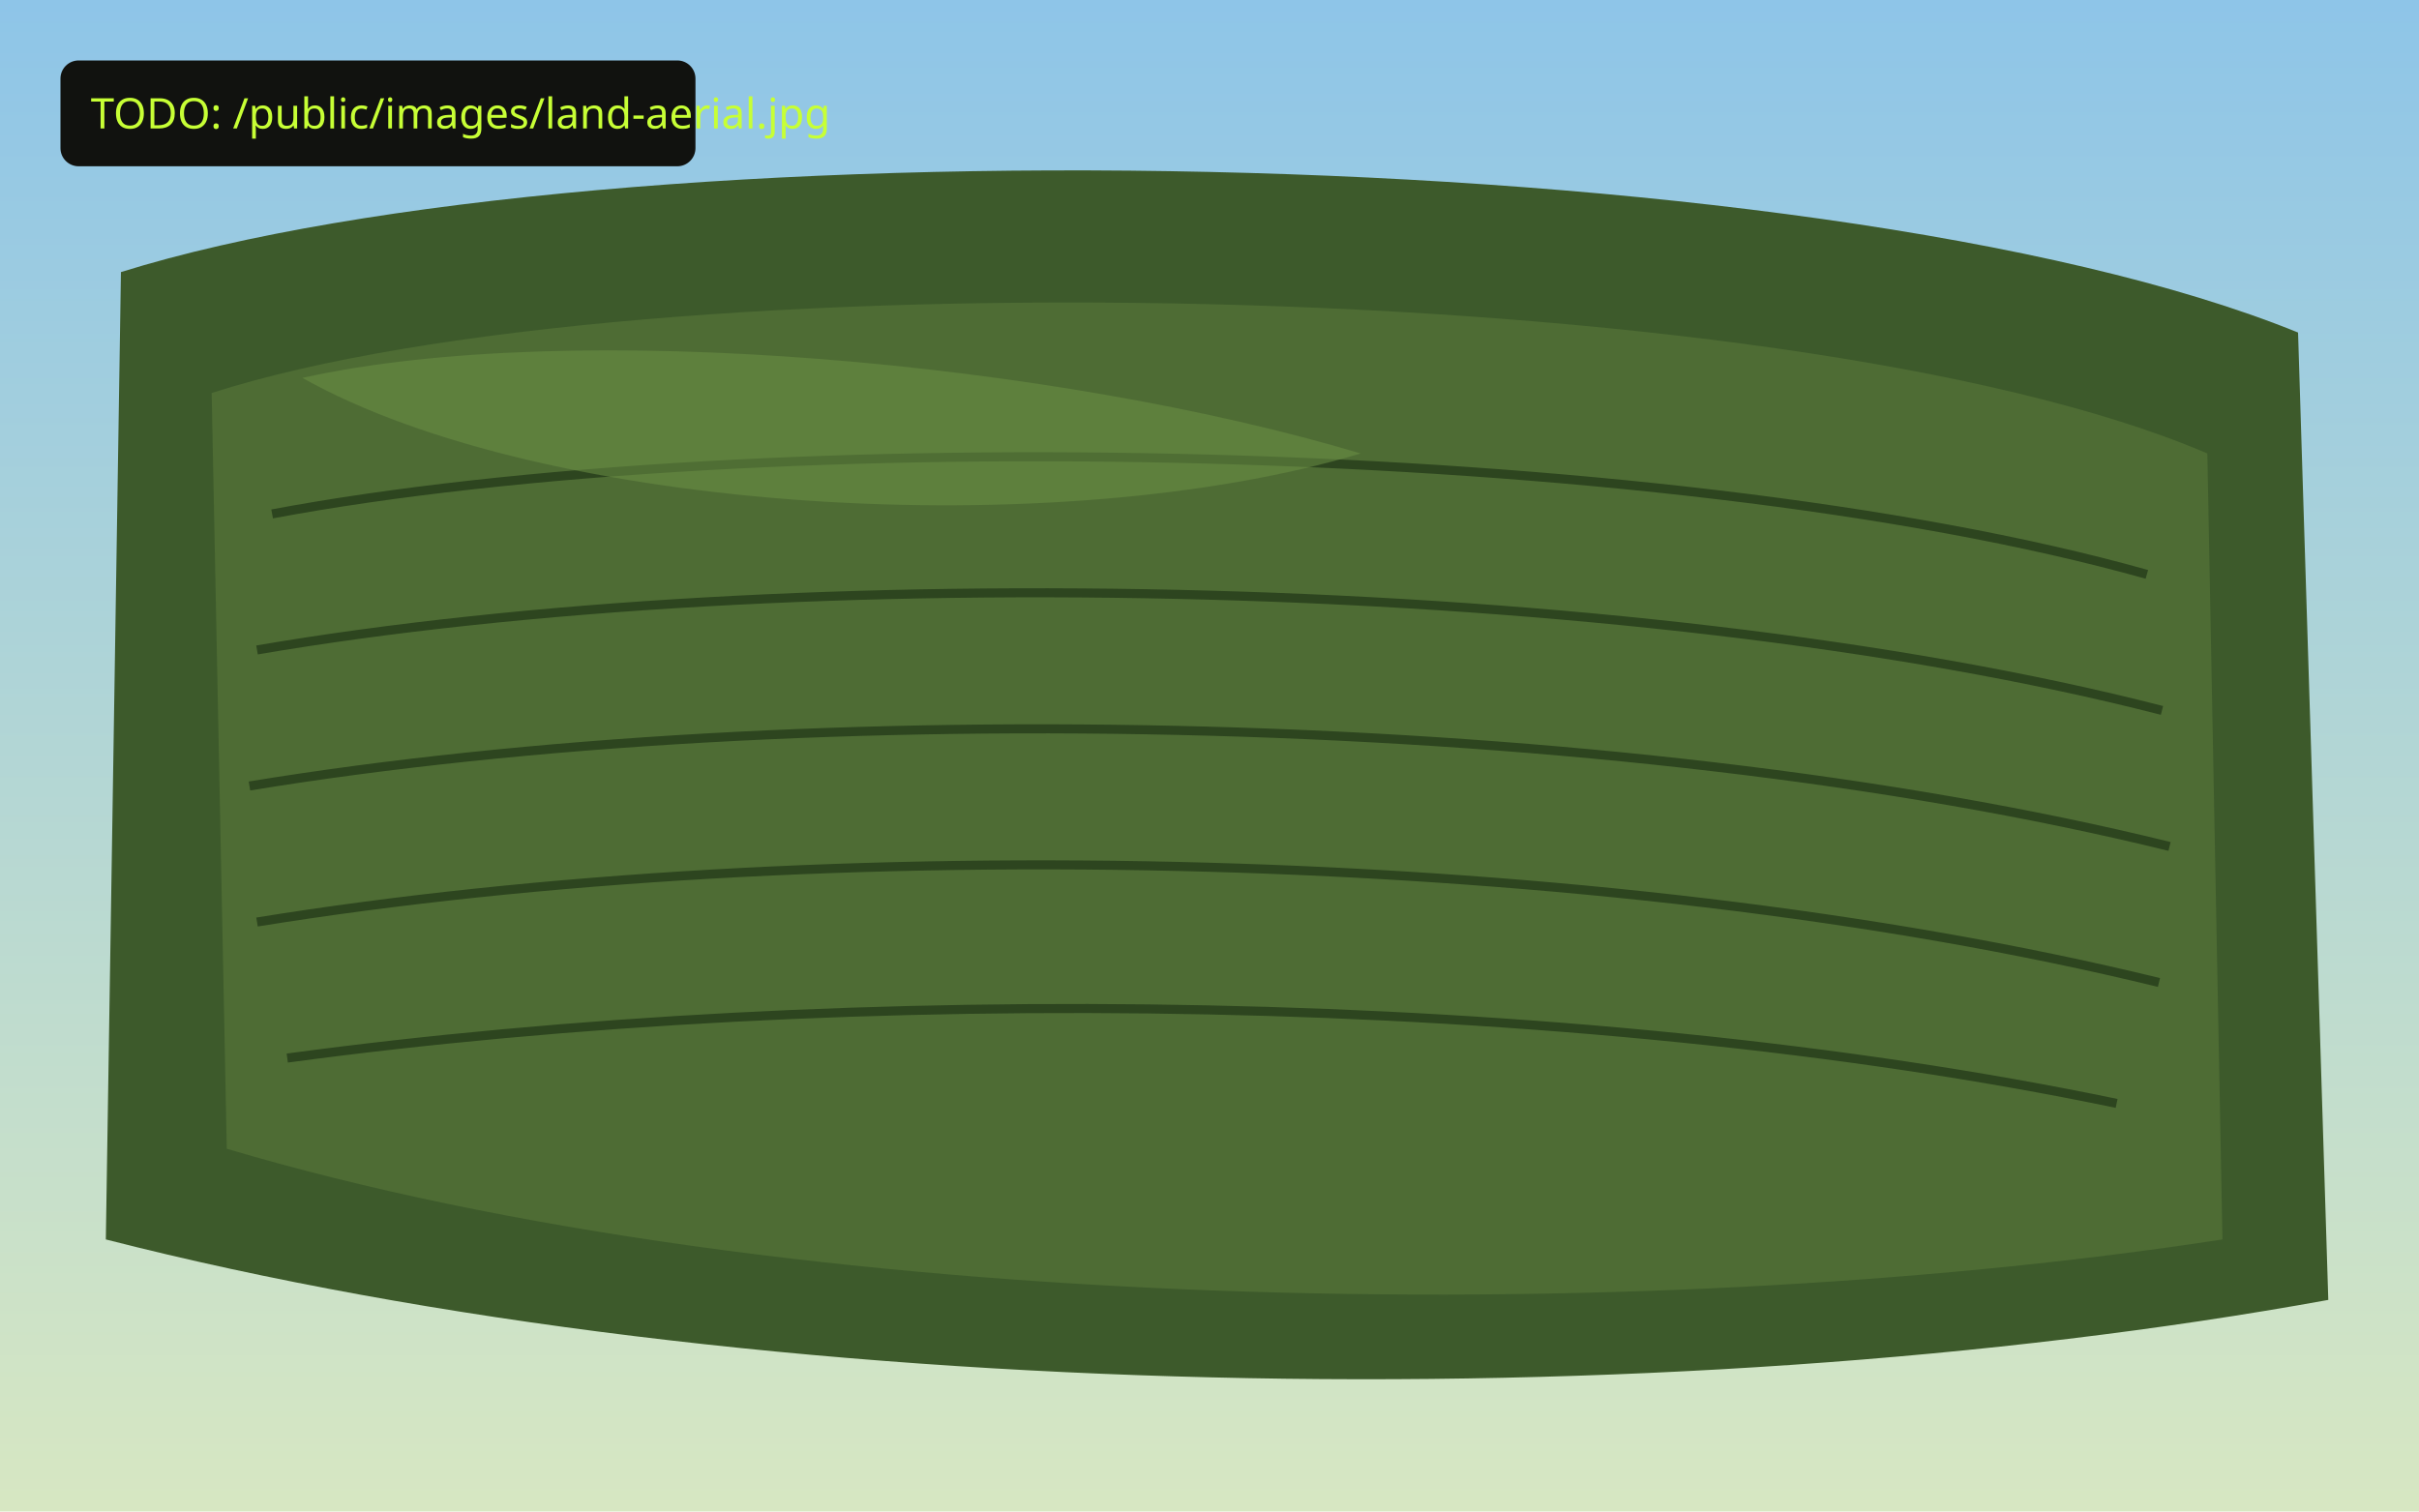
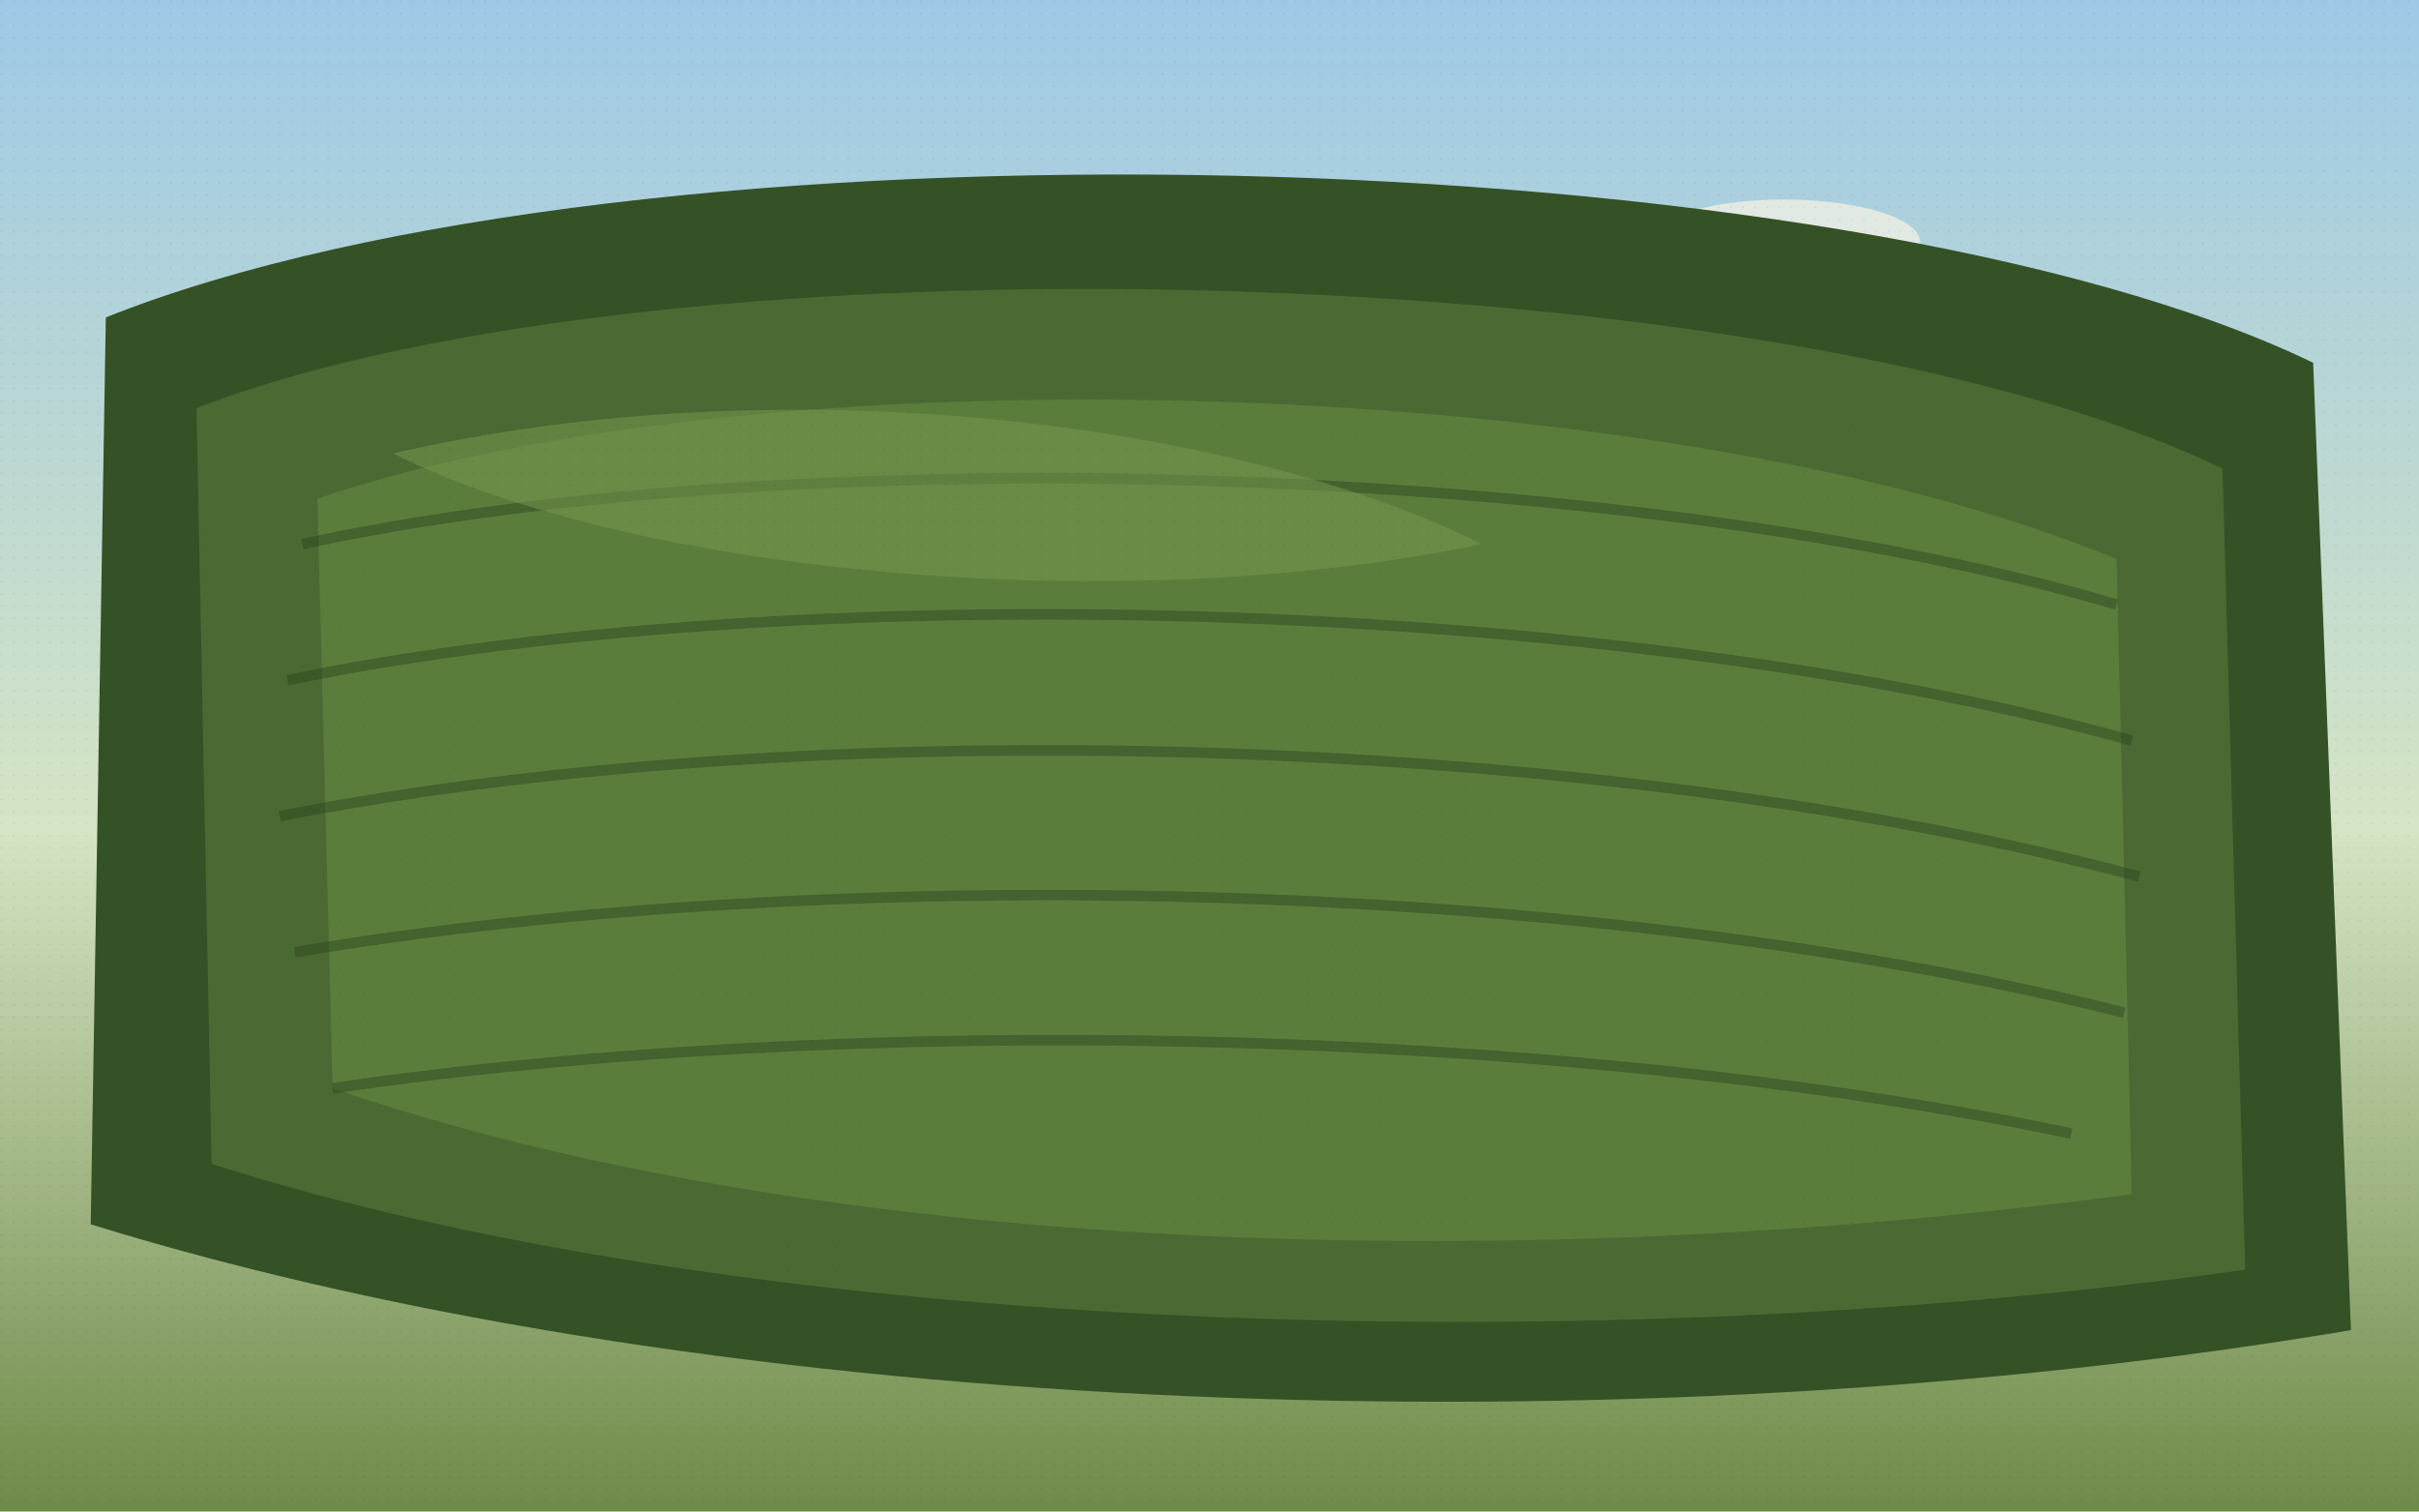
- <svg xmlns="http://www.w3.org/2000/svg" viewBox="0 0 1600 1000">
+ <svg xmlns="http://www.w3.org/2000/svg" viewBox="0 0 1600 1000" role="img" aria-label="Placeholder overhead of terraced land in São Vicente">
  <defs>
    <linearGradient id="sky" x1="0" y1="0" x2="0" y2="1">
-       <stop offset="0%" stop-color="#8ec5e8" />
-       <stop offset="100%" stop-color="#d7e7c2" />
+       <stop offset="0%" stop-color="#9ec9e6" />
+       <stop offset="55%" stop-color="#d5e4c4" />
+       <stop offset="100%" stop-color="#6f8a48" />
    </linearGradient>
+     <pattern id="grain" width="8" height="8" patternUnits="userSpaceOnUse">
+       <circle cx="1" cy="1" r="0.6" fill="#11120f" opacity="0.08" />
+     </pattern>
  </defs>
  <rect width="1600" height="1000" fill="url(#sky)" />
-   <path d="M80 180 C 400 80, 1200 90, 1520 220 L 1540 860 C 1100 940, 500 930, 70 820 Z" fill="#3d5a2b" />
-   <path d="M140 260 C 420 170, 1180 180, 1460 300 L 1470 820 C 1080 880, 520 870, 150 760 Z" fill="#4e6c34" />
-   <g stroke="#2d451f" stroke-width="6" fill="none">
-     <path d="M180 340 C 500 280, 1100 290, 1420 380" />
-     <path d="M170 430 C 520 370, 1080 380, 1430 470" />
-     <path d="M165 520 C 530 460, 1070 470, 1435 560" />
-     <path d="M170 610 C 540 550, 1060 560, 1428 650" />
-     <path d="M190 700 C 560 650, 1040 655, 1400 730" />
+   <ellipse cx="1180" cy="160" rx="90" ry="28" fill="#f7f3e4" opacity="0.7" />
+   <path d="M70 210 C 420 70, 1220 90, 1530 240 L 1555 880 C 1080 960, 480 940, 60 810 Z" fill="#355226" />
+   <path d="M130 270 C 440 150, 1180 170, 1470 310 L 1485 840 C 1060 900, 500 885, 140 770 Z" fill="#4b6a33" />
+   <path d="M210 330 C 500 230, 1100 245, 1400 370 L 1410 790 C 1000 845, 540 830, 220 720 Z" fill="#5b7d3c" />
+   <g stroke="#2a421c" stroke-width="7" fill="none" opacity="0.45">
+     <path d="M200 360 C 520 290, 1080 305, 1400 400" />
+     <path d="M190 450 C 530 380, 1070 395, 1410 490" />
+     <path d="M185 540 C 540 470, 1060 485, 1415 580" />
+     <path d="M195 630 C 550 570, 1050 580, 1405 670" />
+     <path d="M220 720 C 560 670, 1030 678, 1370 750" />
  </g>
-   <path d="M200 250 C 380 210, 700 240, 900 300 C 700 360, 360 340, 200 250Z" fill="#6b8f45" opacity=".55" />
-   <rect x="40" y="40" width="420" height="70" rx="12" fill="#11120f" />
-   <text x="60" y="85" fill="#C7FF35" font-family="ui-sans-serif, system-ui" font-size="28">TODO: /public/images/land-aerial.jpg</text>
+   <path d="M260 300 C 520 240, 820 280, 980 360 C 740 410, 420 380, 260 300Z" fill="#7a9a4f" opacity=".5" />
+   <rect width="1600" height="1000" fill="url(#grain)" />
</svg>
